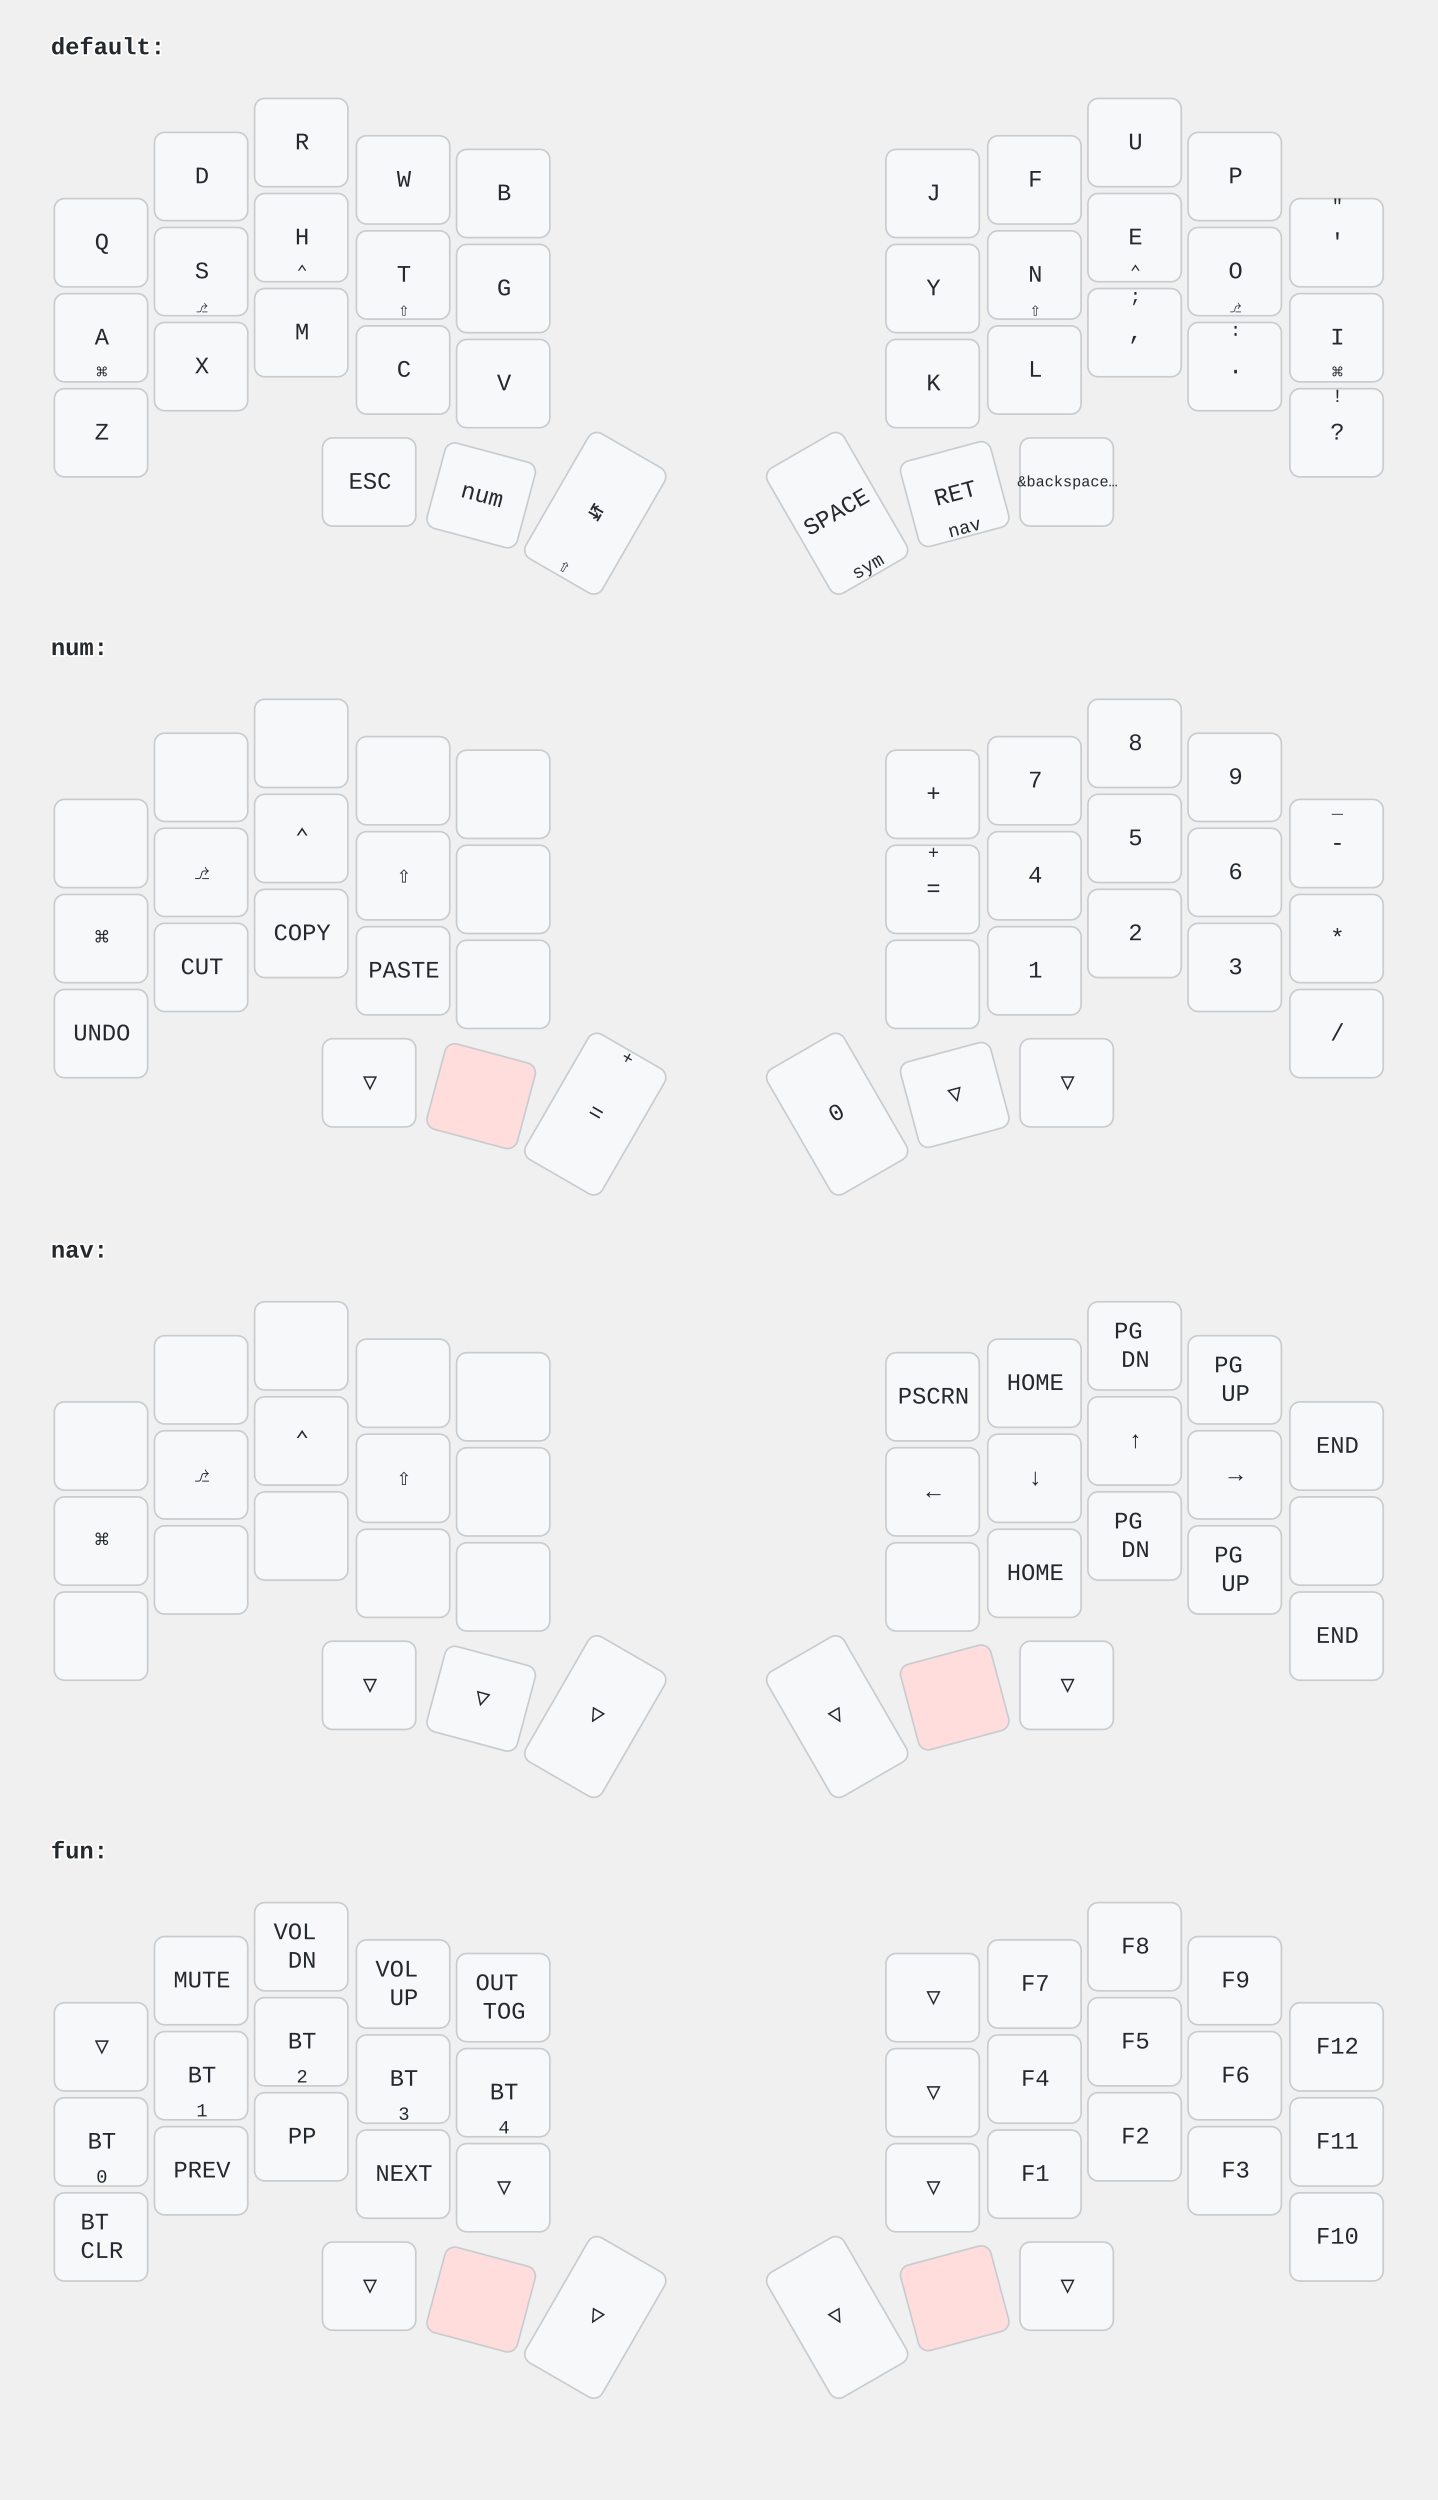
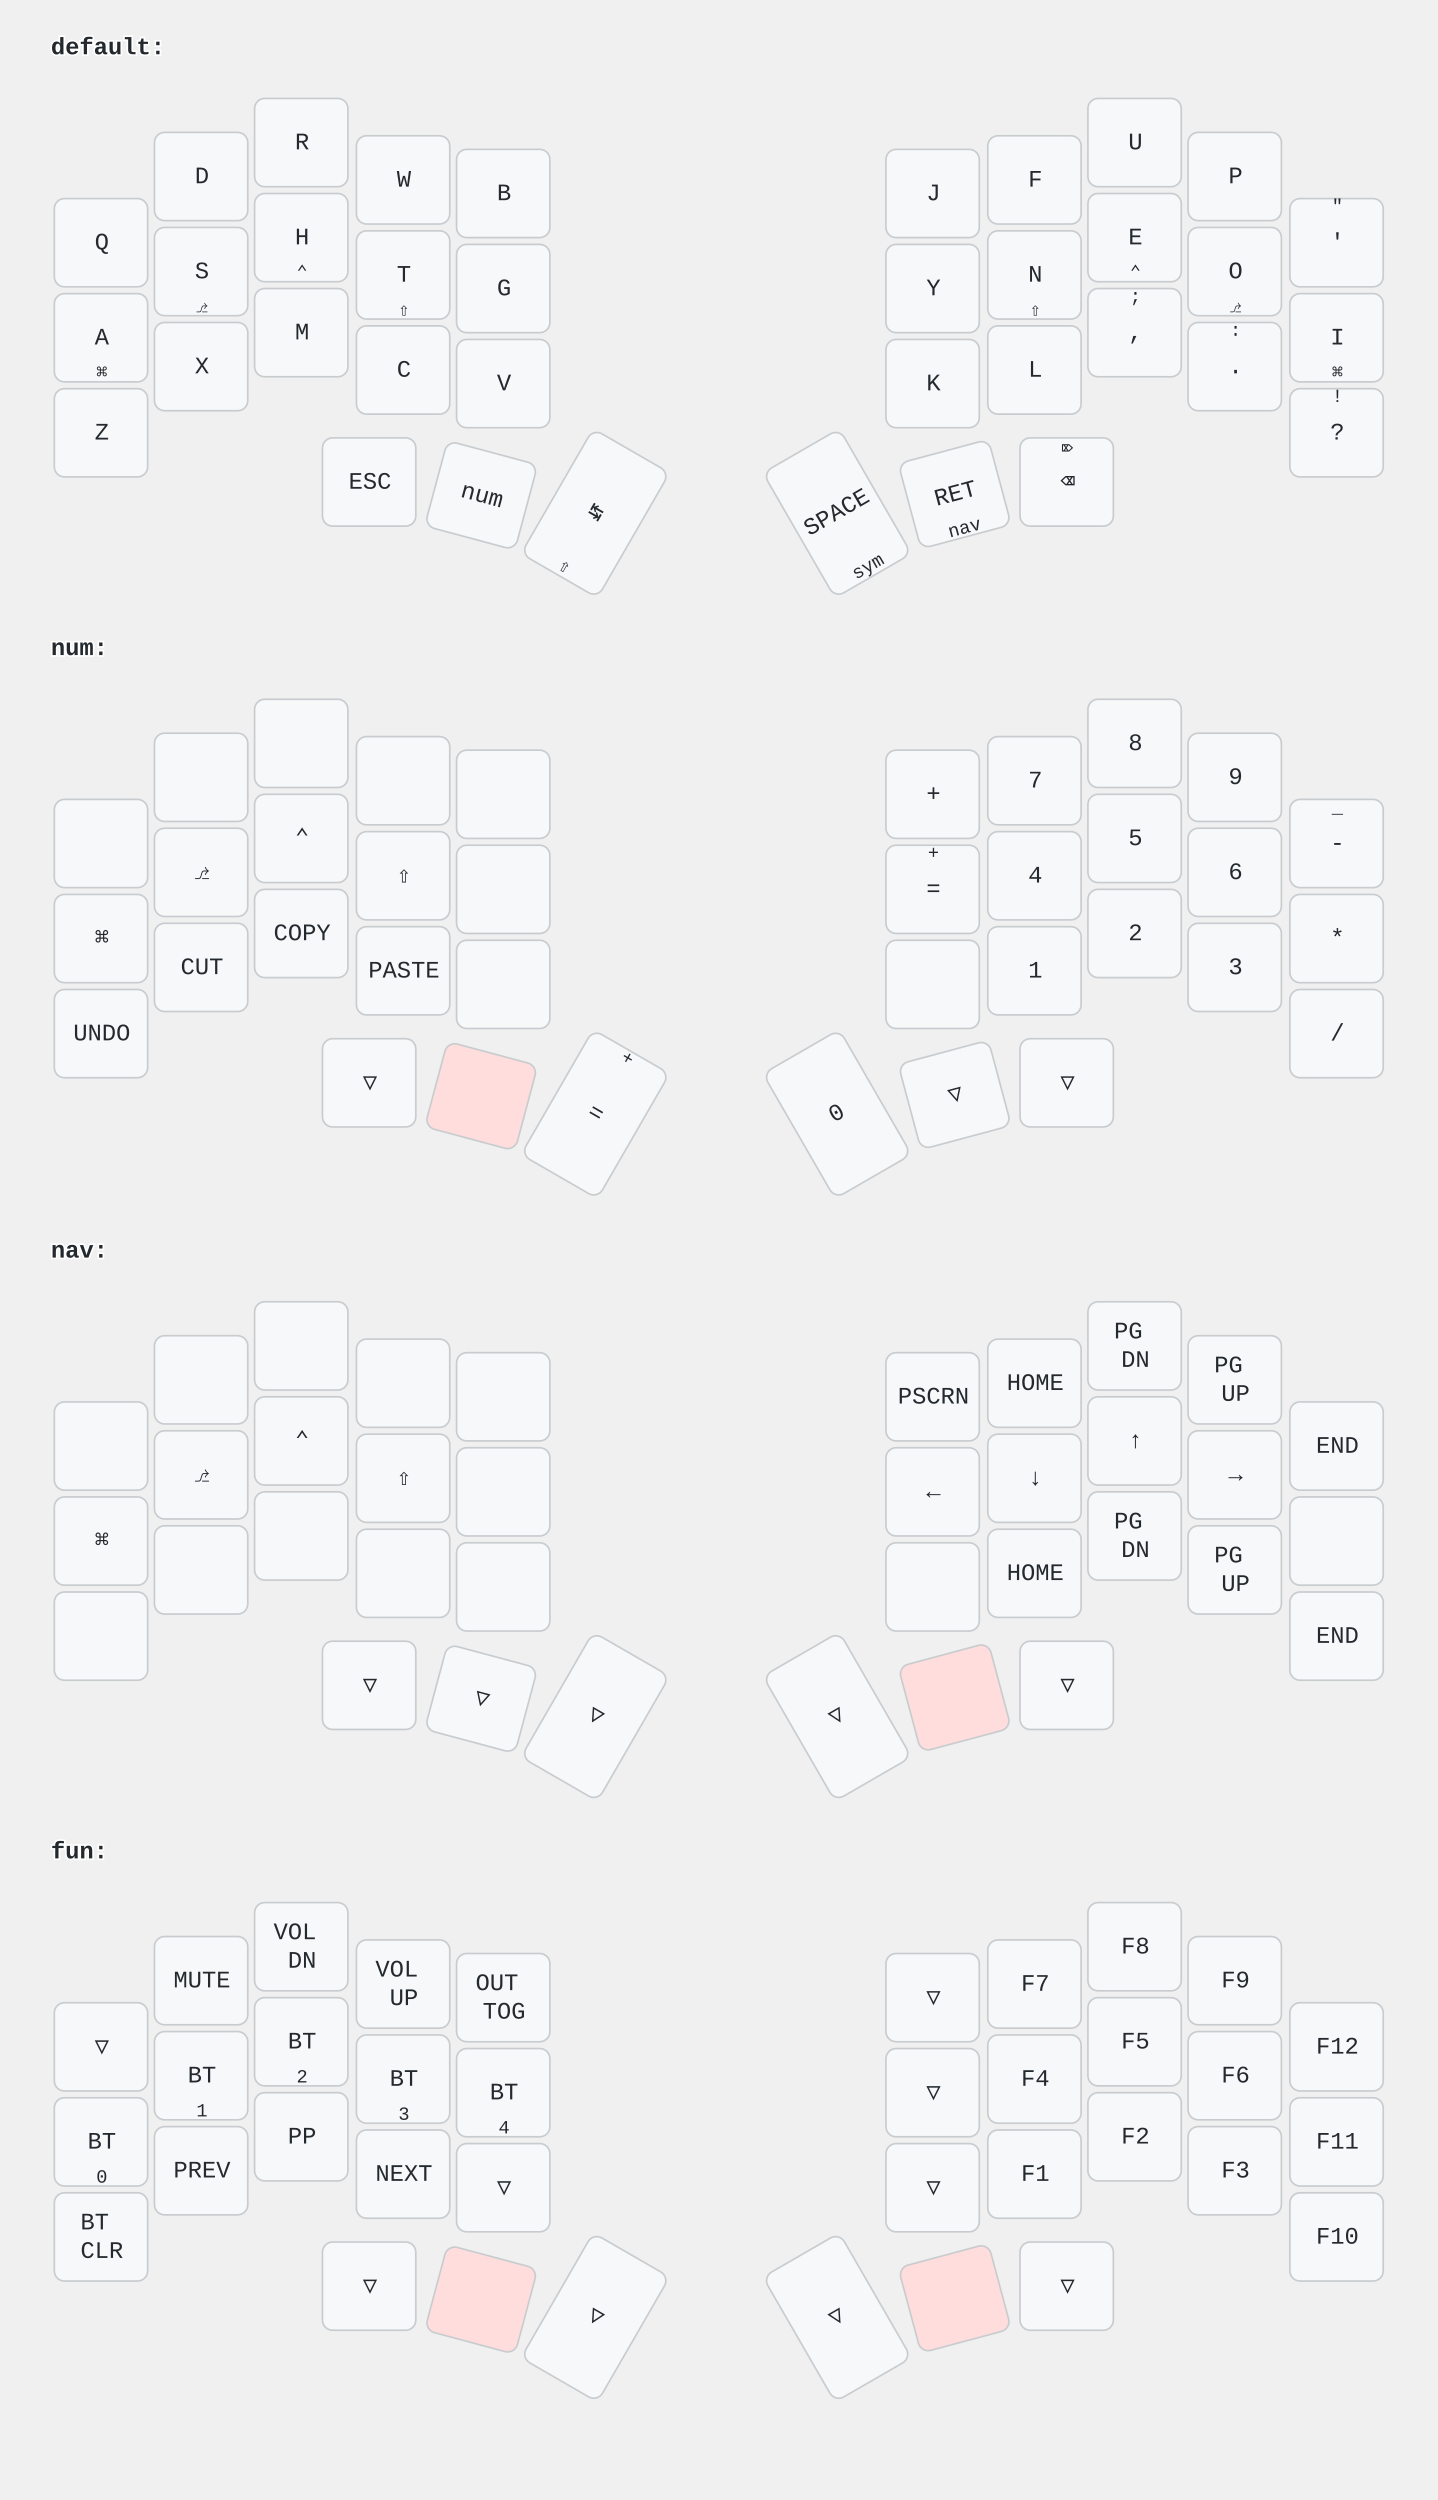
<svg xmlns="http://www.w3.org/2000/svg" width="847" height="1473" viewBox="0 0 847 1473" class="keymap">
  <style>/* font and background color specifications */
svg {
    font-family: SFMono-Regular,Consolas,Liberation Mono,Menlo,monospace;
    font-size: 14px;
    font-kerning: normal;
    text-rendering: optimizeLegibility;
    fill: #24292e;
}

/* default key styling */
rect {
    fill: #f6f8fa;
    stroke: #c9cccf;
    stroke-width: 1;
}

/* color accent for combo boxes */
rect.combo {
    fill: #cdf;
}

/* color accent for held keys */
rect.held, rect.combo.held {
    fill: #fdd;
}

/* color accent for ghost (optional) keys */
rect.ghost, rect.combo.ghost {
    fill: #ddd;
}

text {
    text-anchor: middle;
    dominant-baseline: middle;
}

/* styling for layer labels */
text.label {
    font-weight: bold;
    text-anchor: start;
    stroke: white;
    stroke-width: 2;
    paint-order: stroke;
}

/* styling for combo tap, and key hold/shifted label text */
text.combo, text.hold, text.shifted {
    font-size: 11px;
}

text.hold {
    text-anchor: middle;
    dominant-baseline: auto;
}

text.shifted {
    text-anchor: middle;
    dominant-baseline: hanging;
}

/* styling for hold/shifted label text in combo box */
text.combo.hold, text.combo.shifted {
    font-size: 8px;
}

/* styling for combo dendrons */
path {
    stroke-width: 1;
    stroke: gray;
    fill: none;
}
</style>
  <g transform="translate(30, 0)" class="layer-default">
    <text x="0" y="28" class="label" id="default">default:</text>
    <g transform="translate(0, 56)">
      <g transform="translate(30, 87)" class="key keypos-0">
        <rect rx="6" ry="6" x="-28" y="-26" width="55" height="52" class="key" />
        <text x="0" y="0" class="key tap">Q</text>
      </g>
      <g transform="translate(89, 48)" class="key keypos-1">
        <rect rx="6" ry="6" x="-28" y="-26" width="55" height="52" class="key" />
        <text x="0" y="0" class="key tap">D</text>
      </g>
      <g transform="translate(148, 28)" class="key keypos-2">
        <rect rx="6" ry="6" x="-28" y="-26" width="55" height="52" class="key" />
        <text x="0" y="0" class="key tap">R</text>
      </g>
      <g transform="translate(208, 50)" class="key keypos-3">
        <rect rx="6" ry="6" x="-28" y="-26" width="55" height="52" class="key" />
        <text x="0" y="0" class="key tap">W</text>
      </g>
      <g transform="translate(267, 58)" class="key keypos-4">
        <rect rx="6" ry="6" x="-28" y="-26" width="55" height="52" class="key" />
        <text x="0" y="0" class="key tap">B</text>
      </g>
      <g transform="translate(520, 58)" class="key keypos-5">
        <rect rx="6" ry="6" x="-28" y="-26" width="55" height="52" class="key" />
        <text x="0" y="0" class="key tap">J</text>
      </g>
      <g transform="translate(580, 50)" class="key keypos-6">
        <rect rx="6" ry="6" x="-28" y="-26" width="55" height="52" class="key" />
        <text x="0" y="0" class="key tap">F</text>
      </g>
      <g transform="translate(639, 28)" class="key keypos-7">
        <rect rx="6" ry="6" x="-28" y="-26" width="55" height="52" class="key" />
        <text x="0" y="0" class="key tap">U</text>
      </g>
      <g transform="translate(698, 48)" class="key keypos-8">
        <rect rx="6" ry="6" x="-28" y="-26" width="55" height="52" class="key" />
        <text x="0" y="0" class="key tap">P</text>
      </g>
      <g transform="translate(758, 87)" class="key keypos-9">
        <rect rx="6" ry="6" x="-28" y="-26" width="55" height="52" class="key" />
        <text x="0" y="0" class="key tap">'</text>
        <text x="0" y="-24" class="key shifted">"</text>
      </g>
      <g transform="translate(30, 143)" class="key keypos-10">
        <rect rx="6" ry="6" x="-28" y="-26" width="55" height="52" class="key" />
        <text x="0" y="0" class="key tap">A</text>
        <text x="0" y="24" class="key hold">⌘</text>
      </g>
      <g transform="translate(89, 104)" class="key keypos-11">
        <rect rx="6" ry="6" x="-28" y="-26" width="55" height="52" class="key" />
        <text x="0" y="0" class="key tap">S</text>
        <text x="0" y="24" class="key hold">⎇</text>
      </g>
      <g transform="translate(148, 84)" class="key keypos-12">
        <rect rx="6" ry="6" x="-28" y="-26" width="55" height="52" class="key" />
        <text x="0" y="0" class="key tap">H</text>
        <text x="0" y="24" class="key hold">⌃</text>
      </g>
      <g transform="translate(208, 106)" class="key keypos-13">
        <rect rx="6" ry="6" x="-28" y="-26" width="55" height="52" class="key" />
        <text x="0" y="0" class="key tap">T</text>
        <text x="0" y="24" class="key hold">⇧</text>
      </g>
      <g transform="translate(267, 114)" class="key keypos-14">
        <rect rx="6" ry="6" x="-28" y="-26" width="55" height="52" class="key" />
        <text x="0" y="0" class="key tap">G</text>
      </g>
      <g transform="translate(520, 114)" class="key keypos-15">
        <rect rx="6" ry="6" x="-28" y="-26" width="55" height="52" class="key" />
        <text x="0" y="0" class="key tap">Y</text>
      </g>
      <g transform="translate(580, 106)" class="key keypos-16">
        <rect rx="6" ry="6" x="-28" y="-26" width="55" height="52" class="key" />
        <text x="0" y="0" class="key tap">N</text>
        <text x="0" y="24" class="key hold">⇧</text>
      </g>
      <g transform="translate(639, 84)" class="key keypos-17">
        <rect rx="6" ry="6" x="-28" y="-26" width="55" height="52" class="key" />
        <text x="0" y="0" class="key tap">E</text>
        <text x="0" y="24" class="key hold">⌃</text>
      </g>
      <g transform="translate(698, 104)" class="key keypos-18">
        <rect rx="6" ry="6" x="-28" y="-26" width="55" height="52" class="key" />
        <text x="0" y="0" class="key tap">O</text>
        <text x="0" y="24" class="key hold">⎇</text>
      </g>
      <g transform="translate(758, 143)" class="key keypos-19">
        <rect rx="6" ry="6" x="-28" y="-26" width="55" height="52" class="key" />
        <text x="0" y="0" class="key tap">I</text>
        <text x="0" y="24" class="key hold">⌘</text>
      </g>
      <g transform="translate(30, 199)" class="key keypos-20">
        <rect rx="6" ry="6" x="-28" y="-26" width="55" height="52" class="key" />
        <text x="0" y="0" class="key tap">Z</text>
      </g>
      <g transform="translate(89, 160)" class="key keypos-21">
        <rect rx="6" ry="6" x="-28" y="-26" width="55" height="52" class="key" />
        <text x="0" y="0" class="key tap">X</text>
      </g>
      <g transform="translate(148, 140)" class="key keypos-22">
        <rect rx="6" ry="6" x="-28" y="-26" width="55" height="52" class="key" />
        <text x="0" y="0" class="key tap">M</text>
      </g>
      <g transform="translate(208, 162)" class="key keypos-23">
        <rect rx="6" ry="6" x="-28" y="-26" width="55" height="52" class="key" />
        <text x="0" y="0" class="key tap">C</text>
      </g>
      <g transform="translate(267, 170)" class="key keypos-24">
        <rect rx="6" ry="6" x="-28" y="-26" width="55" height="52" class="key" />
        <text x="0" y="0" class="key tap">V</text>
      </g>
      <g transform="translate(520, 170)" class="key keypos-25">
        <rect rx="6" ry="6" x="-28" y="-26" width="55" height="52" class="key" />
        <text x="0" y="0" class="key tap">K</text>
      </g>
      <g transform="translate(580, 162)" class="key keypos-26">
        <rect rx="6" ry="6" x="-28" y="-26" width="55" height="52" class="key" />
        <text x="0" y="0" class="key tap">L</text>
      </g>
      <g transform="translate(639, 140)" class="key keypos-27">
        <rect rx="6" ry="6" x="-28" y="-26" width="55" height="52" class="key" />
        <text x="0" y="0" class="key tap">,</text>
        <text x="0" y="-24" class="key shifted">;</text>
      </g>
      <g transform="translate(698, 160)" class="key keypos-28">
        <rect rx="6" ry="6" x="-28" y="-26" width="55" height="52" class="key" />
        <text x="0" y="0" class="key tap">.</text>
        <text x="0" y="-24" class="key shifted">:</text>
      </g>
      <g transform="translate(758, 199)" class="key keypos-29">
        <rect rx="6" ry="6" x="-28" y="-26" width="55" height="52" class="key" />
        <text x="0" y="0" class="key tap">?</text>
        <text x="0" y="-24" class="key shifted">!</text>
      </g>
      <g transform="translate(188, 228)" class="key keypos-30">
        <rect rx="6" ry="6" x="-28" y="-26" width="55" height="52" class="key" />
        <text x="0" y="0" class="key tap">ESC</text>
      </g>
      <g transform="translate(254, 236) rotate(15.0)" class="key keypos-31">
        <rect rx="6" ry="6" x="-28" y="-26" width="55" height="52" class="key" />
        <a href="#num">
          <text x="0" y="0" class="key tap layer-activator">num</text>
        </a>
      </g>
      <g transform="translate(321, 246) rotate(30.0)" class="key keypos-32">
        <rect rx="6" ry="6" x="-26" y="-42" width="52" height="85" class="key" />
        <text x="0" y="0" class="key tap">↹</text>
        <text x="0" y="40" class="key hold">⇧</text>
      </g>
      <g transform="translate(463, 246) rotate(-30.0)" class="key keypos-33">
        <rect rx="6" ry="6" x="-26" y="-42" width="52" height="85" class="key" />
        <text x="0" y="0" class="key tap">SPACE</text>
        <text x="0" y="40" class="key hold">sym</text>
      </g>
      <g transform="translate(533, 235) rotate(-15.0)" class="key keypos-34">
        <rect rx="6" ry="6" x="-28" y="-26" width="55" height="52" class="key" />
        <text x="0" y="0" class="key tap">RET</text>
        <a href="#nav">
          <text x="0" y="24" class="key hold layer-activator">nav</text>
        </a>
      </g>
      <g transform="translate(599, 228)" class="key keypos-35">
        <rect rx="6" ry="6" x="-28" y="-26" width="55" height="52" class="key" />
-         <text x="0" y="0" class="key tap">
-           <tspan style="font-size: 64%">&amp;backspace…</tspan>
-         </text>
+         <text x="0" y="0" class="key tap">⌫</text>
+         <text x="0" y="-24" class="key shifted">⌦</text>
      </g>
    </g>
  </g>
  <g transform="translate(30, 354)" class="layer-num">
    <text x="0" y="28" class="label" id="num">num:</text>
    <g transform="translate(0, 56)">
      <g transform="translate(30, 87)" class="key keypos-0">
        <rect rx="6" ry="6" x="-28" y="-26" width="55" height="52" class="key" />
      </g>
      <g transform="translate(89, 48)" class="key keypos-1">
        <rect rx="6" ry="6" x="-28" y="-26" width="55" height="52" class="key" />
      </g>
      <g transform="translate(148, 28)" class="key keypos-2">
        <rect rx="6" ry="6" x="-28" y="-26" width="55" height="52" class="key" />
      </g>
      <g transform="translate(208, 50)" class="key keypos-3">
        <rect rx="6" ry="6" x="-28" y="-26" width="55" height="52" class="key" />
      </g>
      <g transform="translate(267, 58)" class="key keypos-4">
        <rect rx="6" ry="6" x="-28" y="-26" width="55" height="52" class="key" />
      </g>
      <g transform="translate(520, 58)" class="key keypos-5">
        <rect rx="6" ry="6" x="-28" y="-26" width="55" height="52" class="key" />
        <text x="0" y="0" class="key tap">+</text>
      </g>
      <g transform="translate(580, 50)" class="key keypos-6">
        <rect rx="6" ry="6" x="-28" y="-26" width="55" height="52" class="key" />
        <text x="0" y="0" class="key tap">7</text>
      </g>
      <g transform="translate(639, 28)" class="key keypos-7">
        <rect rx="6" ry="6" x="-28" y="-26" width="55" height="52" class="key" />
        <text x="0" y="0" class="key tap">8</text>
      </g>
      <g transform="translate(698, 48)" class="key keypos-8">
        <rect rx="6" ry="6" x="-28" y="-26" width="55" height="52" class="key" />
        <text x="0" y="0" class="key tap">9</text>
      </g>
      <g transform="translate(758, 87)" class="key keypos-9">
        <rect rx="6" ry="6" x="-28" y="-26" width="55" height="52" class="key" />
        <text x="0" y="0" class="key tap">-</text>
        <text x="0" y="-24" class="key shifted">_</text>
      </g>
      <g transform="translate(30, 143)" class="key keypos-10">
        <rect rx="6" ry="6" x="-28" y="-26" width="55" height="52" class="key" />
        <text x="0" y="0" class="key tap">⌘</text>
      </g>
      <g transform="translate(89, 104)" class="key keypos-11">
        <rect rx="6" ry="6" x="-28" y="-26" width="55" height="52" class="key" />
        <text x="0" y="0" class="key tap">⎇</text>
      </g>
      <g transform="translate(148, 84)" class="key keypos-12">
        <rect rx="6" ry="6" x="-28" y="-26" width="55" height="52" class="key" />
        <text x="0" y="0" class="key tap">⌃</text>
      </g>
      <g transform="translate(208, 106)" class="key keypos-13">
        <rect rx="6" ry="6" x="-28" y="-26" width="55" height="52" class="key" />
        <text x="0" y="0" class="key tap">⇧</text>
      </g>
      <g transform="translate(267, 114)" class="key keypos-14">
        <rect rx="6" ry="6" x="-28" y="-26" width="55" height="52" class="key" />
      </g>
      <g transform="translate(520, 114)" class="key keypos-15">
        <rect rx="6" ry="6" x="-28" y="-26" width="55" height="52" class="key" />
        <text x="0" y="0" class="key tap">=</text>
        <text x="0" y="-24" class="key shifted">+</text>
      </g>
      <g transform="translate(580, 106)" class="key keypos-16">
        <rect rx="6" ry="6" x="-28" y="-26" width="55" height="52" class="key" />
        <text x="0" y="0" class="key tap">4</text>
      </g>
      <g transform="translate(639, 84)" class="key keypos-17">
        <rect rx="6" ry="6" x="-28" y="-26" width="55" height="52" class="key" />
        <text x="0" y="0" class="key tap">5</text>
      </g>
      <g transform="translate(698, 104)" class="key keypos-18">
        <rect rx="6" ry="6" x="-28" y="-26" width="55" height="52" class="key" />
        <text x="0" y="0" class="key tap">6</text>
      </g>
      <g transform="translate(758, 143)" class="key keypos-19">
        <rect rx="6" ry="6" x="-28" y="-26" width="55" height="52" class="key" />
        <text x="0" y="0" class="key tap">*</text>
      </g>
      <g transform="translate(30, 199)" class="key keypos-20">
        <rect rx="6" ry="6" x="-28" y="-26" width="55" height="52" class="key" />
        <text x="0" y="0" class="key tap">UNDO</text>
      </g>
      <g transform="translate(89, 160)" class="key keypos-21">
        <rect rx="6" ry="6" x="-28" y="-26" width="55" height="52" class="key" />
        <text x="0" y="0" class="key tap">CUT</text>
      </g>
      <g transform="translate(148, 140)" class="key keypos-22">
        <rect rx="6" ry="6" x="-28" y="-26" width="55" height="52" class="key" />
        <text x="0" y="0" class="key tap">COPY</text>
      </g>
      <g transform="translate(208, 162)" class="key keypos-23">
        <rect rx="6" ry="6" x="-28" y="-26" width="55" height="52" class="key" />
        <text x="0" y="0" class="key tap">PASTE</text>
      </g>
      <g transform="translate(267, 170)" class="key keypos-24">
        <rect rx="6" ry="6" x="-28" y="-26" width="55" height="52" class="key" />
      </g>
      <g transform="translate(520, 170)" class="key keypos-25">
        <rect rx="6" ry="6" x="-28" y="-26" width="55" height="52" class="key" />
      </g>
      <g transform="translate(580, 162)" class="key keypos-26">
        <rect rx="6" ry="6" x="-28" y="-26" width="55" height="52" class="key" />
        <text x="0" y="0" class="key tap">1</text>
      </g>
      <g transform="translate(639, 140)" class="key keypos-27">
        <rect rx="6" ry="6" x="-28" y="-26" width="55" height="52" class="key" />
        <text x="0" y="0" class="key tap">2</text>
      </g>
      <g transform="translate(698, 160)" class="key keypos-28">
        <rect rx="6" ry="6" x="-28" y="-26" width="55" height="52" class="key" />
        <text x="0" y="0" class="key tap">3</text>
      </g>
      <g transform="translate(758, 199)" class="key keypos-29">
        <rect rx="6" ry="6" x="-28" y="-26" width="55" height="52" class="key" />
        <text x="0" y="0" class="key tap">/</text>
      </g>
      <g transform="translate(188, 228)" class="key trans keypos-30">
        <rect rx="6" ry="6" x="-28" y="-26" width="55" height="52" class="key trans" />
        <text x="0" y="0" class="key trans tap">▽</text>
      </g>
      <g transform="translate(254, 236) rotate(15.0)" class="key held keypos-31">
        <rect rx="6" ry="6" x="-28" y="-26" width="55" height="52" class="key held" />
      </g>
      <g transform="translate(321, 246) rotate(30.0)" class="key keypos-32">
        <rect rx="6" ry="6" x="-26" y="-42" width="52" height="85" class="key" />
        <text x="0" y="0" class="key tap">=</text>
        <text x="0" y="-40" class="key shifted">+</text>
      </g>
      <g transform="translate(463, 246) rotate(-30.0)" class="key keypos-33">
        <rect rx="6" ry="6" x="-26" y="-42" width="52" height="85" class="key" />
        <text x="0" y="0" class="key tap">0</text>
      </g>
      <g transform="translate(533, 235) rotate(-15.0)" class="key trans keypos-34">
        <rect rx="6" ry="6" x="-28" y="-26" width="55" height="52" class="key trans" />
        <text x="0" y="0" class="key trans tap">▽</text>
      </g>
      <g transform="translate(599, 228)" class="key trans keypos-35">
        <rect rx="6" ry="6" x="-28" y="-26" width="55" height="52" class="key trans" />
        <text x="0" y="0" class="key trans tap">▽</text>
      </g>
    </g>
  </g>
  <g transform="translate(30, 709)" class="layer-nav">
    <text x="0" y="28" class="label" id="nav">nav:</text>
    <g transform="translate(0, 56)">
      <g transform="translate(30, 87)" class="key keypos-0">
        <rect rx="6" ry="6" x="-28" y="-26" width="55" height="52" class="key" />
      </g>
      <g transform="translate(89, 48)" class="key keypos-1">
        <rect rx="6" ry="6" x="-28" y="-26" width="55" height="52" class="key" />
      </g>
      <g transform="translate(148, 28)" class="key keypos-2">
        <rect rx="6" ry="6" x="-28" y="-26" width="55" height="52" class="key" />
      </g>
      <g transform="translate(208, 50)" class="key keypos-3">
        <rect rx="6" ry="6" x="-28" y="-26" width="55" height="52" class="key" />
      </g>
      <g transform="translate(267, 58)" class="key keypos-4">
        <rect rx="6" ry="6" x="-28" y="-26" width="55" height="52" class="key" />
      </g>
      <g transform="translate(520, 58)" class="key keypos-5">
        <rect rx="6" ry="6" x="-28" y="-26" width="55" height="52" class="key" />
        <text x="0" y="0" class="key tap">PSCRN</text>
      </g>
      <g transform="translate(580, 50)" class="key keypos-6">
        <rect rx="6" ry="6" x="-28" y="-26" width="55" height="52" class="key" />
        <text x="0" y="0" class="key tap">HOME</text>
      </g>
      <g transform="translate(639, 28)" class="key keypos-7">
        <rect rx="6" ry="6" x="-28" y="-26" width="55" height="52" class="key" />
        <text x="0" y="0" class="key tap">
          <tspan x="0" dy="-0.6em">PG</tspan>
          <tspan x="0" dy="1.2em">DN</tspan>
        </text>
      </g>
      <g transform="translate(698, 48)" class="key keypos-8">
        <rect rx="6" ry="6" x="-28" y="-26" width="55" height="52" class="key" />
        <text x="0" y="0" class="key tap">
          <tspan x="0" dy="-0.6em">PG</tspan>
          <tspan x="0" dy="1.2em">UP</tspan>
        </text>
      </g>
      <g transform="translate(758, 87)" class="key keypos-9">
        <rect rx="6" ry="6" x="-28" y="-26" width="55" height="52" class="key" />
        <text x="0" y="0" class="key tap">END</text>
      </g>
      <g transform="translate(30, 143)" class="key keypos-10">
        <rect rx="6" ry="6" x="-28" y="-26" width="55" height="52" class="key" />
        <text x="0" y="0" class="key tap">⌘</text>
      </g>
      <g transform="translate(89, 104)" class="key keypos-11">
        <rect rx="6" ry="6" x="-28" y="-26" width="55" height="52" class="key" />
        <text x="0" y="0" class="key tap">⎇</text>
      </g>
      <g transform="translate(148, 84)" class="key keypos-12">
        <rect rx="6" ry="6" x="-28" y="-26" width="55" height="52" class="key" />
        <text x="0" y="0" class="key tap">⌃</text>
      </g>
      <g transform="translate(208, 106)" class="key keypos-13">
        <rect rx="6" ry="6" x="-28" y="-26" width="55" height="52" class="key" />
        <text x="0" y="0" class="key tap">⇧</text>
      </g>
      <g transform="translate(267, 114)" class="key keypos-14">
        <rect rx="6" ry="6" x="-28" y="-26" width="55" height="52" class="key" />
      </g>
      <g transform="translate(520, 114)" class="key keypos-15">
        <rect rx="6" ry="6" x="-28" y="-26" width="55" height="52" class="key" />
        <text x="0" y="0" class="key tap">←</text>
      </g>
      <g transform="translate(580, 106)" class="key keypos-16">
        <rect rx="6" ry="6" x="-28" y="-26" width="55" height="52" class="key" />
        <text x="0" y="0" class="key tap">↓</text>
      </g>
      <g transform="translate(639, 84)" class="key keypos-17">
        <rect rx="6" ry="6" x="-28" y="-26" width="55" height="52" class="key" />
        <text x="0" y="0" class="key tap">↑</text>
      </g>
      <g transform="translate(698, 104)" class="key keypos-18">
        <rect rx="6" ry="6" x="-28" y="-26" width="55" height="52" class="key" />
        <text x="0" y="0" class="key tap">→</text>
      </g>
      <g transform="translate(758, 143)" class="key keypos-19">
        <rect rx="6" ry="6" x="-28" y="-26" width="55" height="52" class="key" />
      </g>
      <g transform="translate(30, 199)" class="key keypos-20">
        <rect rx="6" ry="6" x="-28" y="-26" width="55" height="52" class="key" />
      </g>
      <g transform="translate(89, 160)" class="key keypos-21">
        <rect rx="6" ry="6" x="-28" y="-26" width="55" height="52" class="key" />
      </g>
      <g transform="translate(148, 140)" class="key keypos-22">
        <rect rx="6" ry="6" x="-28" y="-26" width="55" height="52" class="key" />
      </g>
      <g transform="translate(208, 162)" class="key keypos-23">
        <rect rx="6" ry="6" x="-28" y="-26" width="55" height="52" class="key" />
      </g>
      <g transform="translate(267, 170)" class="key keypos-24">
        <rect rx="6" ry="6" x="-28" y="-26" width="55" height="52" class="key" />
      </g>
      <g transform="translate(520, 170)" class="key keypos-25">
        <rect rx="6" ry="6" x="-28" y="-26" width="55" height="52" class="key" />
      </g>
      <g transform="translate(580, 162)" class="key keypos-26">
        <rect rx="6" ry="6" x="-28" y="-26" width="55" height="52" class="key" />
        <text x="0" y="0" class="key tap">HOME</text>
      </g>
      <g transform="translate(639, 140)" class="key keypos-27">
        <rect rx="6" ry="6" x="-28" y="-26" width="55" height="52" class="key" />
        <text x="0" y="0" class="key tap">
          <tspan x="0" dy="-0.6em">PG</tspan>
          <tspan x="0" dy="1.2em">DN</tspan>
        </text>
      </g>
      <g transform="translate(698, 160)" class="key keypos-28">
        <rect rx="6" ry="6" x="-28" y="-26" width="55" height="52" class="key" />
        <text x="0" y="0" class="key tap">
          <tspan x="0" dy="-0.6em">PG</tspan>
          <tspan x="0" dy="1.2em">UP</tspan>
        </text>
      </g>
      <g transform="translate(758, 199)" class="key keypos-29">
        <rect rx="6" ry="6" x="-28" y="-26" width="55" height="52" class="key" />
        <text x="0" y="0" class="key tap">END</text>
      </g>
      <g transform="translate(188, 228)" class="key trans keypos-30">
        <rect rx="6" ry="6" x="-28" y="-26" width="55" height="52" class="key trans" />
        <text x="0" y="0" class="key trans tap">▽</text>
      </g>
      <g transform="translate(254, 236) rotate(15.0)" class="key trans keypos-31">
        <rect rx="6" ry="6" x="-28" y="-26" width="55" height="52" class="key trans" />
        <text x="0" y="0" class="key trans tap">▽</text>
      </g>
      <g transform="translate(321, 246) rotate(30.0)" class="key trans keypos-32">
        <rect rx="6" ry="6" x="-26" y="-42" width="52" height="85" class="key trans" />
        <text x="0" y="0" class="key trans tap">▽</text>
      </g>
      <g transform="translate(463, 246) rotate(-30.0)" class="key trans keypos-33">
        <rect rx="6" ry="6" x="-26" y="-42" width="52" height="85" class="key trans" />
        <text x="0" y="0" class="key trans tap">▽</text>
      </g>
      <g transform="translate(533, 235) rotate(-15.0)" class="key held keypos-34">
        <rect rx="6" ry="6" x="-28" y="-26" width="55" height="52" class="key held" />
      </g>
      <g transform="translate(599, 228)" class="key trans keypos-35">
        <rect rx="6" ry="6" x="-28" y="-26" width="55" height="52" class="key trans" />
        <text x="0" y="0" class="key trans tap">▽</text>
      </g>
    </g>
  </g>
  <g transform="translate(30, 1063)" class="layer-fun">
    <text x="0" y="28" class="label" id="fun">fun:</text>
    <g transform="translate(0, 56)">
      <g transform="translate(30, 87)" class="key trans keypos-0">
        <rect rx="6" ry="6" x="-28" y="-26" width="55" height="52" class="key trans" />
        <text x="0" y="0" class="key trans tap">▽</text>
      </g>
      <g transform="translate(89, 48)" class="key keypos-1">
        <rect rx="6" ry="6" x="-28" y="-26" width="55" height="52" class="key" />
        <text x="0" y="0" class="key tap">MUTE</text>
      </g>
      <g transform="translate(148, 28)" class="key keypos-2">
        <rect rx="6" ry="6" x="-28" y="-26" width="55" height="52" class="key" />
        <text x="0" y="0" class="key tap">
          <tspan x="0" dy="-0.6em">VOL</tspan>
          <tspan x="0" dy="1.2em">DN</tspan>
        </text>
      </g>
      <g transform="translate(208, 50)" class="key keypos-3">
        <rect rx="6" ry="6" x="-28" y="-26" width="55" height="52" class="key" />
        <text x="0" y="0" class="key tap">
          <tspan x="0" dy="-0.6em">VOL</tspan>
          <tspan x="0" dy="1.2em">UP</tspan>
        </text>
      </g>
      <g transform="translate(267, 58)" class="key keypos-4">
        <rect rx="6" ry="6" x="-28" y="-26" width="55" height="52" class="key" />
        <text x="0" y="0" class="key tap">
          <tspan x="0" dy="-0.6em">OUT</tspan>
          <tspan x="0" dy="1.2em">TOG</tspan>
        </text>
      </g>
      <g transform="translate(520, 58)" class="key trans keypos-5">
        <rect rx="6" ry="6" x="-28" y="-26" width="55" height="52" class="key trans" />
        <text x="0" y="0" class="key trans tap">▽</text>
      </g>
      <g transform="translate(580, 50)" class="key keypos-6">
        <rect rx="6" ry="6" x="-28" y="-26" width="55" height="52" class="key" />
        <text x="0" y="0" class="key tap">F7</text>
      </g>
      <g transform="translate(639, 28)" class="key keypos-7">
        <rect rx="6" ry="6" x="-28" y="-26" width="55" height="52" class="key" />
        <text x="0" y="0" class="key tap">F8</text>
      </g>
      <g transform="translate(698, 48)" class="key keypos-8">
        <rect rx="6" ry="6" x="-28" y="-26" width="55" height="52" class="key" />
        <text x="0" y="0" class="key tap">F9</text>
      </g>
      <g transform="translate(758, 87)" class="key keypos-9">
        <rect rx="6" ry="6" x="-28" y="-26" width="55" height="52" class="key" />
        <text x="0" y="0" class="key tap">F12</text>
      </g>
      <g transform="translate(30, 143)" class="key keypos-10">
        <rect rx="6" ry="6" x="-28" y="-26" width="55" height="52" class="key" />
        <text x="0" y="0" class="key tap">BT</text>
        <text x="0" y="24" class="key hold">0</text>
      </g>
      <g transform="translate(89, 104)" class="key keypos-11">
        <rect rx="6" ry="6" x="-28" y="-26" width="55" height="52" class="key" />
        <text x="0" y="0" class="key tap">BT</text>
        <text x="0" y="24" class="key hold">1</text>
      </g>
      <g transform="translate(148, 84)" class="key keypos-12">
        <rect rx="6" ry="6" x="-28" y="-26" width="55" height="52" class="key" />
        <text x="0" y="0" class="key tap">BT</text>
        <text x="0" y="24" class="key hold">2</text>
      </g>
      <g transform="translate(208, 106)" class="key keypos-13">
        <rect rx="6" ry="6" x="-28" y="-26" width="55" height="52" class="key" />
        <text x="0" y="0" class="key tap">BT</text>
        <text x="0" y="24" class="key hold">3</text>
      </g>
      <g transform="translate(267, 114)" class="key keypos-14">
        <rect rx="6" ry="6" x="-28" y="-26" width="55" height="52" class="key" />
        <text x="0" y="0" class="key tap">BT</text>
        <text x="0" y="24" class="key hold">4</text>
      </g>
      <g transform="translate(520, 114)" class="key trans keypos-15">
        <rect rx="6" ry="6" x="-28" y="-26" width="55" height="52" class="key trans" />
        <text x="0" y="0" class="key trans tap">▽</text>
      </g>
      <g transform="translate(580, 106)" class="key keypos-16">
        <rect rx="6" ry="6" x="-28" y="-26" width="55" height="52" class="key" />
        <text x="0" y="0" class="key tap">F4</text>
      </g>
      <g transform="translate(639, 84)" class="key keypos-17">
        <rect rx="6" ry="6" x="-28" y="-26" width="55" height="52" class="key" />
        <text x="0" y="0" class="key tap">F5</text>
      </g>
      <g transform="translate(698, 104)" class="key keypos-18">
        <rect rx="6" ry="6" x="-28" y="-26" width="55" height="52" class="key" />
        <text x="0" y="0" class="key tap">F6</text>
      </g>
      <g transform="translate(758, 143)" class="key keypos-19">
        <rect rx="6" ry="6" x="-28" y="-26" width="55" height="52" class="key" />
        <text x="0" y="0" class="key tap">F11</text>
      </g>
      <g transform="translate(30, 199)" class="key keypos-20">
        <rect rx="6" ry="6" x="-28" y="-26" width="55" height="52" class="key" />
        <text x="0" y="0" class="key tap">
          <tspan x="0" dy="-0.6em">BT</tspan>
          <tspan x="0" dy="1.2em">CLR</tspan>
        </text>
      </g>
      <g transform="translate(89, 160)" class="key keypos-21">
        <rect rx="6" ry="6" x="-28" y="-26" width="55" height="52" class="key" />
        <text x="0" y="0" class="key tap">PREV</text>
      </g>
      <g transform="translate(148, 140)" class="key keypos-22">
        <rect rx="6" ry="6" x="-28" y="-26" width="55" height="52" class="key" />
        <text x="0" y="0" class="key tap">PP</text>
      </g>
      <g transform="translate(208, 162)" class="key keypos-23">
        <rect rx="6" ry="6" x="-28" y="-26" width="55" height="52" class="key" />
        <text x="0" y="0" class="key tap">NEXT</text>
      </g>
      <g transform="translate(267, 170)" class="key trans keypos-24">
        <rect rx="6" ry="6" x="-28" y="-26" width="55" height="52" class="key trans" />
        <text x="0" y="0" class="key trans tap">▽</text>
      </g>
      <g transform="translate(520, 170)" class="key trans keypos-25">
        <rect rx="6" ry="6" x="-28" y="-26" width="55" height="52" class="key trans" />
        <text x="0" y="0" class="key trans tap">▽</text>
      </g>
      <g transform="translate(580, 162)" class="key keypos-26">
        <rect rx="6" ry="6" x="-28" y="-26" width="55" height="52" class="key" />
        <text x="0" y="0" class="key tap">F1</text>
      </g>
      <g transform="translate(639, 140)" class="key keypos-27">
        <rect rx="6" ry="6" x="-28" y="-26" width="55" height="52" class="key" />
        <text x="0" y="0" class="key tap">F2</text>
      </g>
      <g transform="translate(698, 160)" class="key keypos-28">
        <rect rx="6" ry="6" x="-28" y="-26" width="55" height="52" class="key" />
        <text x="0" y="0" class="key tap">F3</text>
      </g>
      <g transform="translate(758, 199)" class="key keypos-29">
        <rect rx="6" ry="6" x="-28" y="-26" width="55" height="52" class="key" />
        <text x="0" y="0" class="key tap">F10</text>
      </g>
      <g transform="translate(188, 228)" class="key trans keypos-30">
        <rect rx="6" ry="6" x="-28" y="-26" width="55" height="52" class="key trans" />
        <text x="0" y="0" class="key trans tap">▽</text>
      </g>
      <g transform="translate(254, 236) rotate(15.0)" class="key held keypos-31">
        <rect rx="6" ry="6" x="-28" y="-26" width="55" height="52" class="key held" />
      </g>
      <g transform="translate(321, 246) rotate(30.0)" class="key trans keypos-32">
        <rect rx="6" ry="6" x="-26" y="-42" width="52" height="85" class="key trans" />
        <text x="0" y="0" class="key trans tap">▽</text>
      </g>
      <g transform="translate(463, 246) rotate(-30.0)" class="key trans keypos-33">
        <rect rx="6" ry="6" x="-26" y="-42" width="52" height="85" class="key trans" />
        <text x="0" y="0" class="key trans tap">▽</text>
      </g>
      <g transform="translate(533, 235) rotate(-15.0)" class="key held keypos-34">
        <rect rx="6" ry="6" x="-28" y="-26" width="55" height="52" class="key held" />
      </g>
      <g transform="translate(599, 228)" class="key trans keypos-35">
        <rect rx="6" ry="6" x="-28" y="-26" width="55" height="52" class="key trans" />
        <text x="0" y="0" class="key trans tap">▽</text>
      </g>
    </g>
  </g>
</svg>
